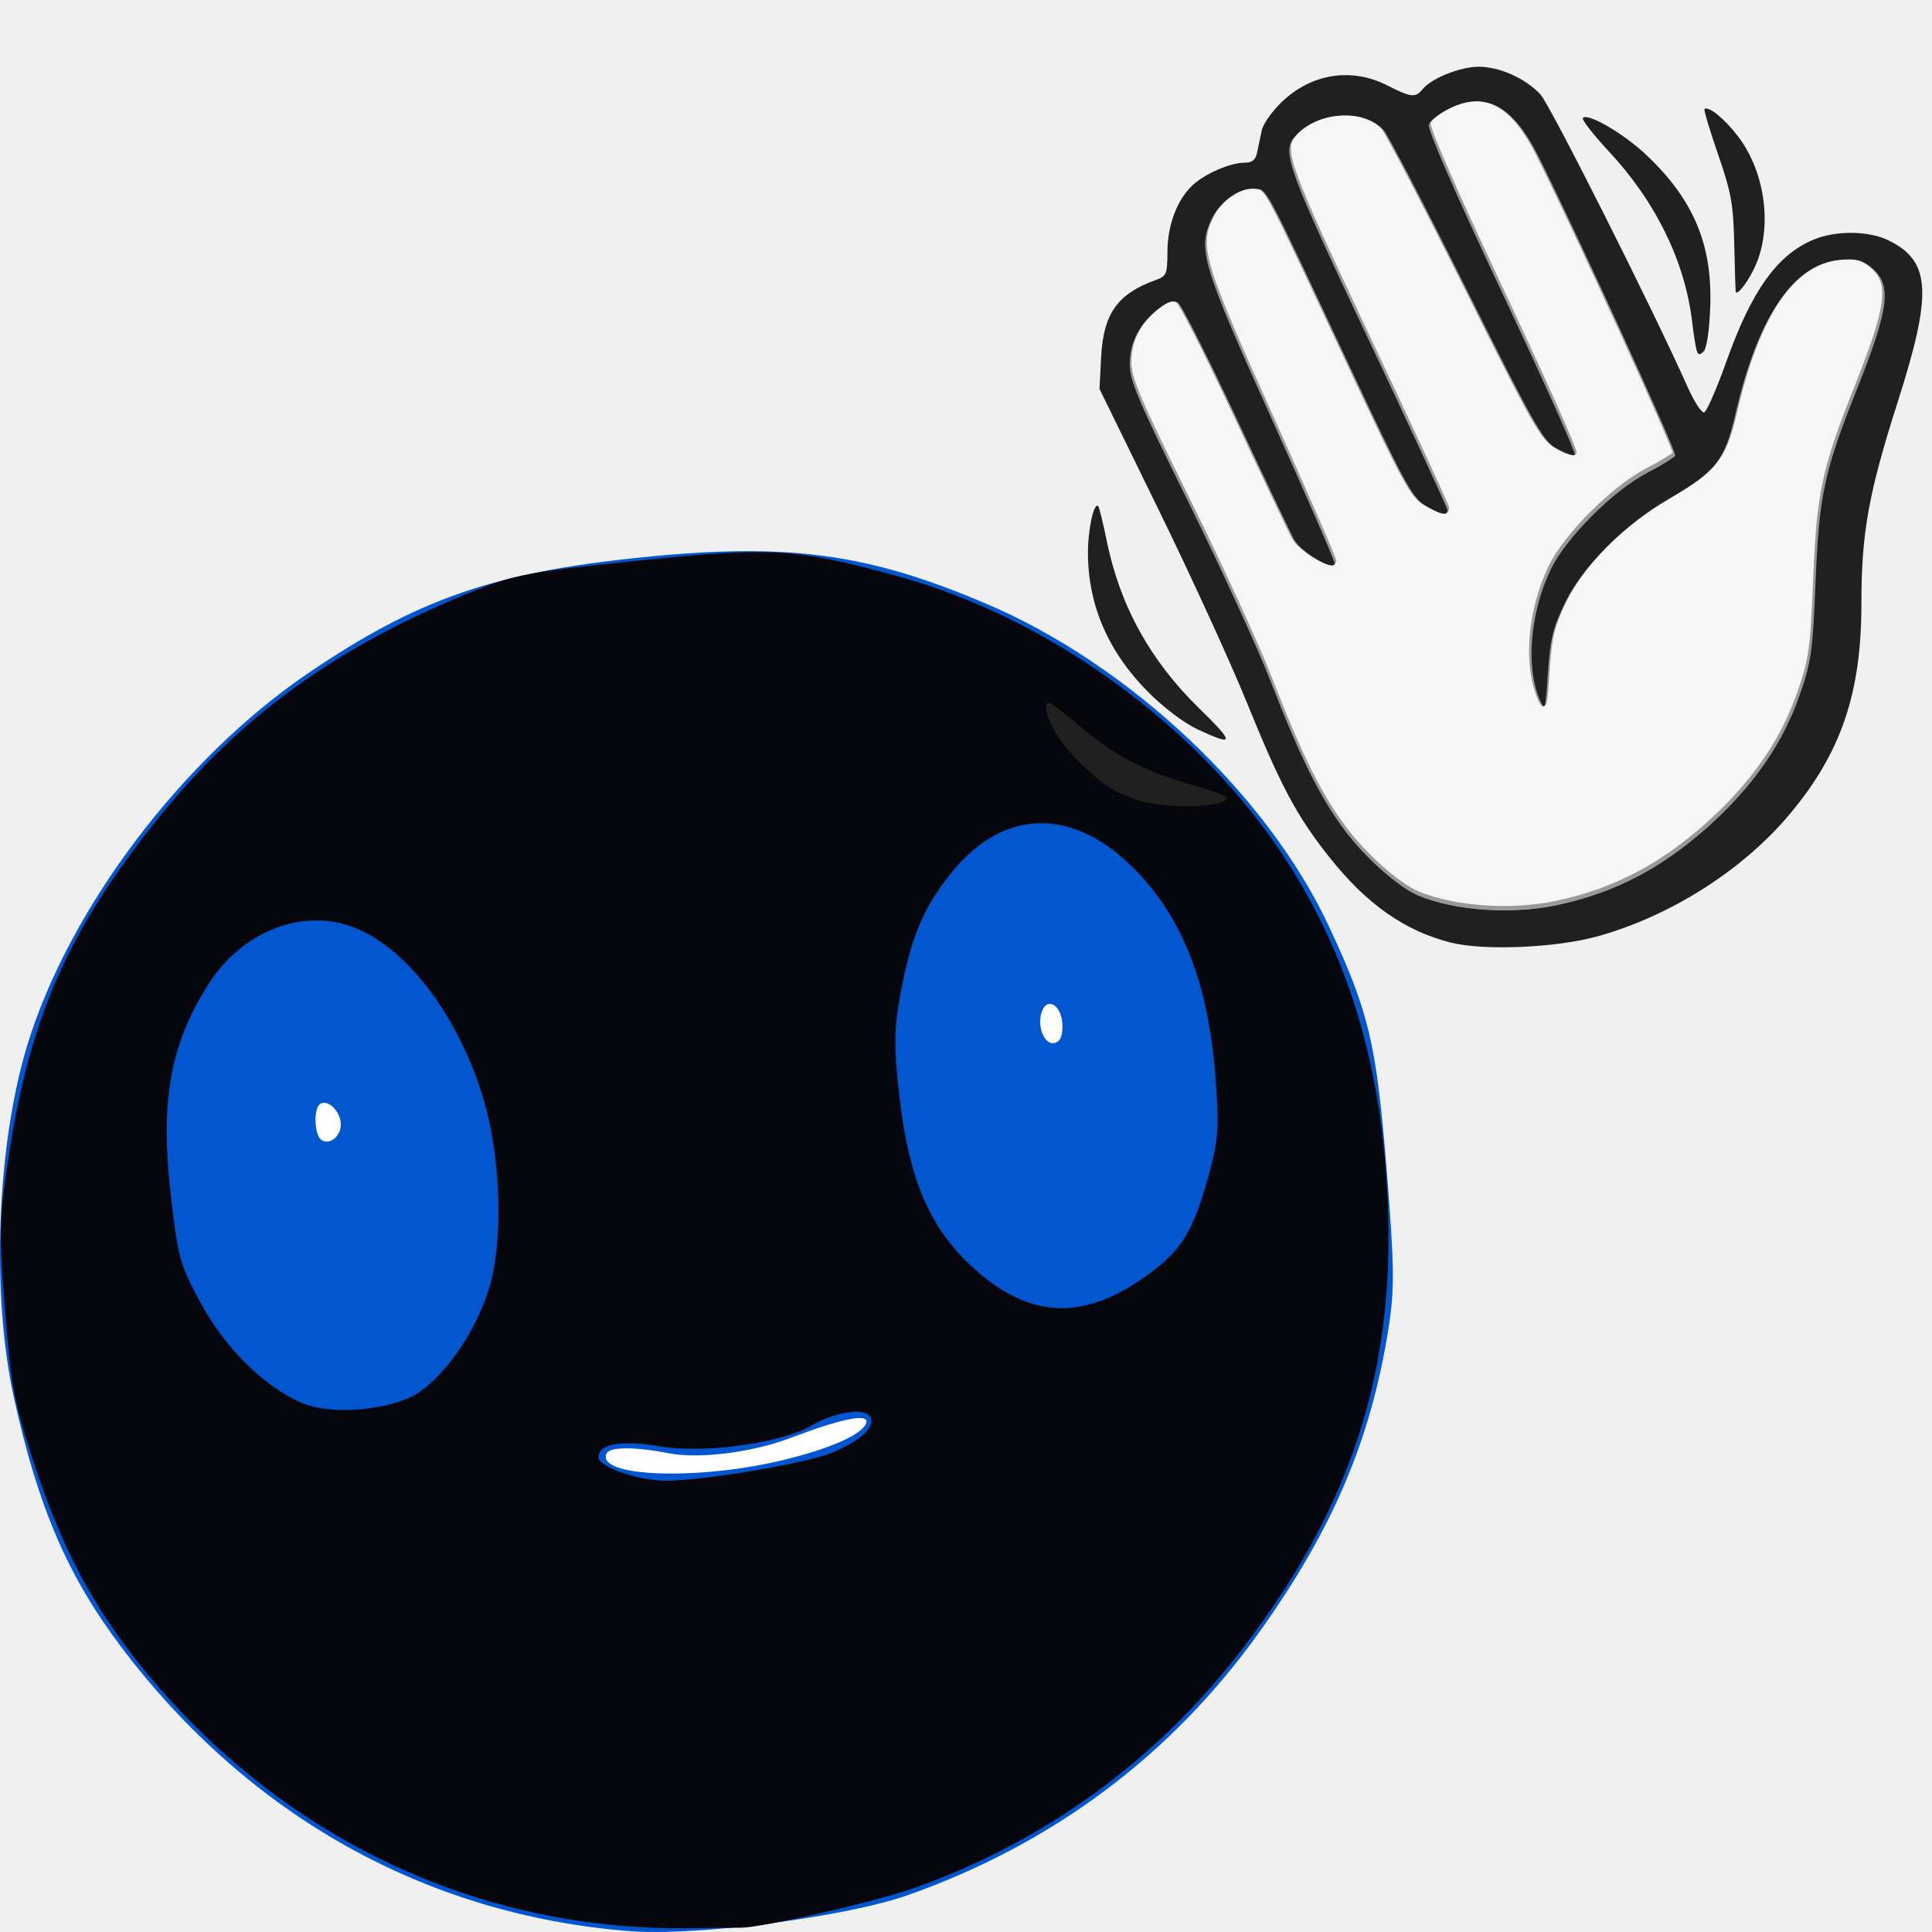
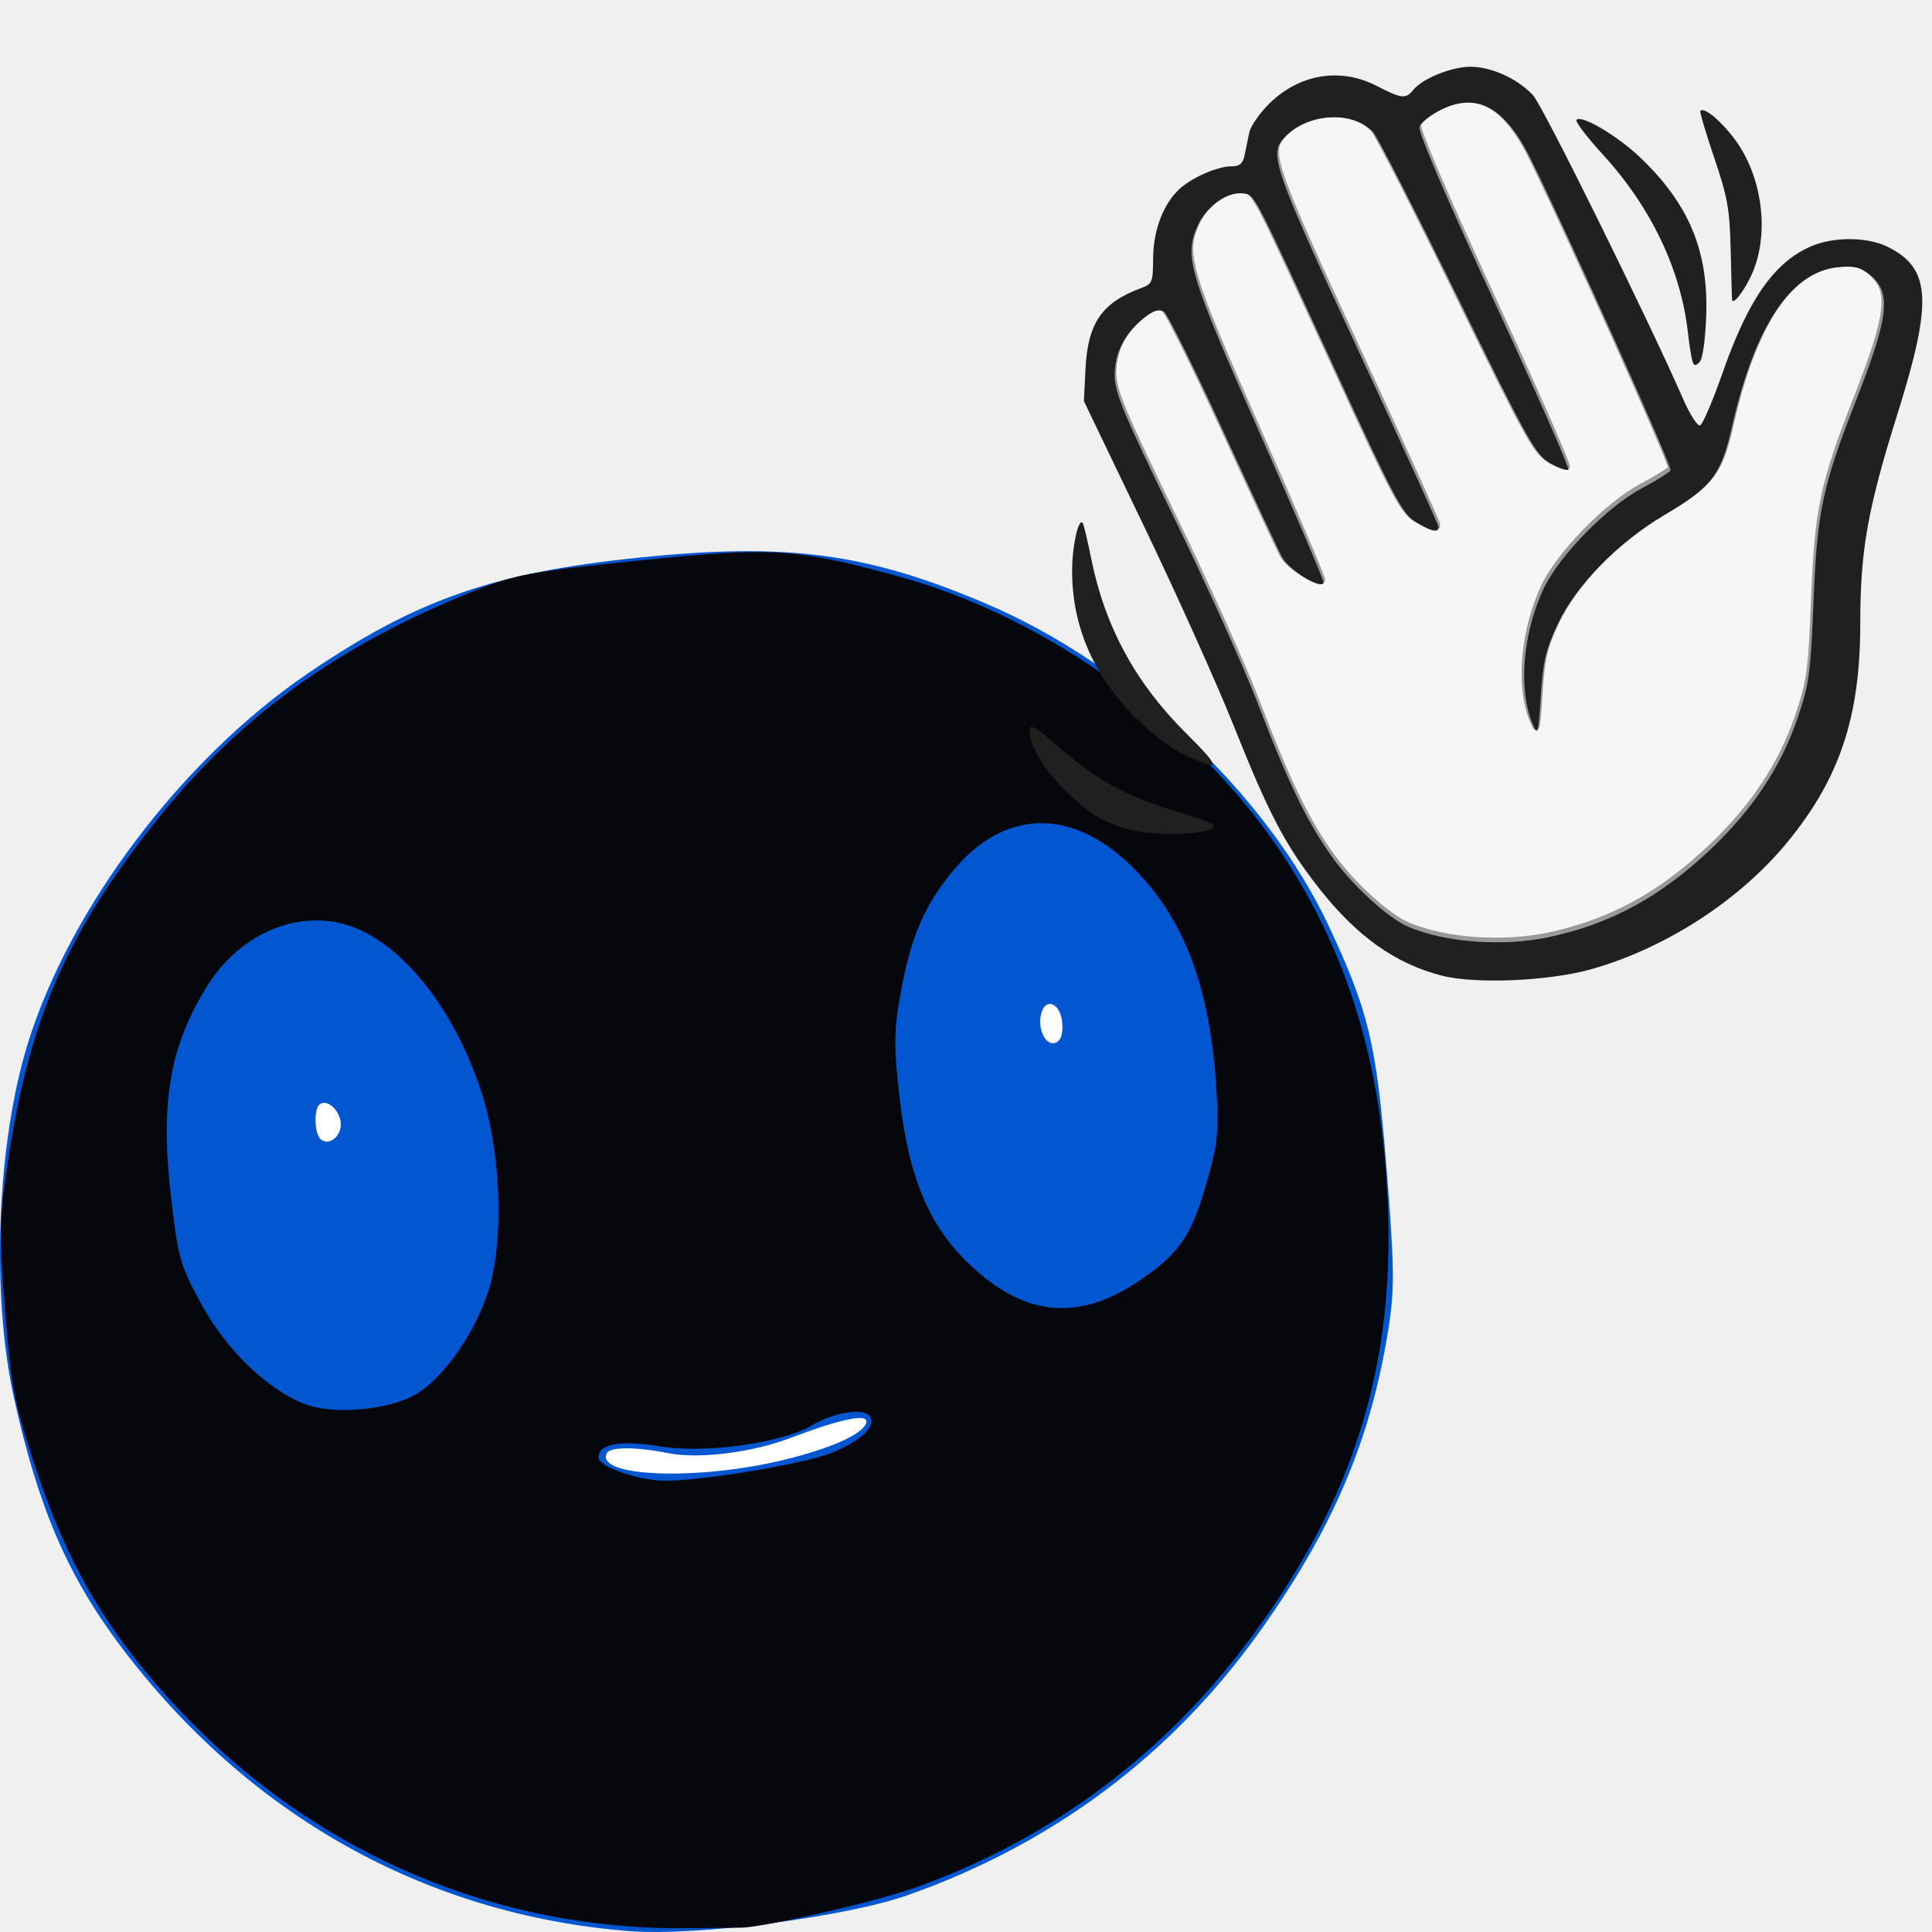
<svg xmlns="http://www.w3.org/2000/svg" id="svg3039" version="1.1" width="330" height="330">
  <defs id="defs3043" />
  <g id="g3039" transform="matrix(0.8849515,-0.09058498,0.08049424,0.9958887,-19.67197,20.63086)">
    <path transform="translate(-7.107073,79.39752)" d="m 238.004,131.053 c 0,40.21 -43.163,72.807 -96.407,72.807 -53.244,0 -96.407,-32.597 -96.407,-72.807 0,-40.21 43.163,-72.807 96.407,-72.807 53.244,0 96.407,32.597 96.407,72.807 z" id="path2989" style="fill:#ffffff" />
    <path style="fill:#0256d0" d="M 114.478,320.909 C 75.796,314.622 43.388,294.657 21.621,263.706 12.479,250.707 7.892,238.52 4.955,219.431 c -2.773,-18.022 0.665,-43.451 8.097,-59.889 10.143,-22.436 34.037,-45.844 59.388,-58.179 22.024,-10.717 37.116,-13.925 65.5,-13.925 28.384,0 43.476,3.209 65.5,13.925 26.391,12.842 50.744,37.287 60.505,60.735 6.347,15.246 7.317,20.859 7.317,42.333 0,16.711 -0.301,20.598 -2.101,27.175 -5.117,18.694 -13.754,33.187 -29.48,49.47 -18.69,19.352 -42.697,32.343 -71.241,38.55 -12.177,2.648 -41.3,3.34 -53.962,1.282 z m 37.142,-77.497 c 9.292,-1.165 15.514,-3.063 16.133,-4.922 0.51,-1.529 -4.821,-1.045 -14.814,1.345 -7.554,1.807 -17.783,2.012 -23.5,0.47 -6.424,-1.732 -11.217,-2.141 -11.911,-1.018 -2.371,3.837 17.355,6.223 34.091,4.125 z M 71.738,178.834 c 0.334,-2.326 -2.147,-4.923 -3.754,-3.929 -1.177,0.727 -1.415,4.823 -0.343,5.895 1.312,1.312 3.798,0.119 4.097,-1.966 z m 139.702,-4.902 c 0,-3.345 -2.816,-4.724 -3.897,-1.908 -0.975,2.54 0.325,5.569 2.232,5.201 1.108,-0.213 1.665,-1.315 1.665,-3.293 z" id="path3053" />
    <path style="fill:#05070c" d="M 125.432,321.404 C 84.903,318.064 48.882,298.665 25.213,267.431 16.829,256.368 11.671,245.558 7.757,230.845 c -2.866,-10.772 -3.17,-13.302 -3.17,-26.413 0,-13.023 0.313,-15.677 3.078,-26.055 6.202,-23.284 14.834,-37.338 33.622,-54.745 17.406,-16.126 37.24,-26.446 64.153,-33.381 8.166,-2.104 11.176,-2.319 32.5,-2.319 25.385,0 29.846,0.656 49,7.201 28.233,9.648 55.226,30.79 69.537,54.462 9.8,16.212 14.509,33.553 14.62,53.837 0.177,32.593 -10.387,56.686 -35.338,80.594 -17.822,17.077 -40.493,28.931 -65.959,34.489 -7.76,1.694 -29.601,4.118 -33.86,3.758 -0.825,-0.07 -5.554,-0.461 -10.508,-0.869 z m 35.426,-78.373 c 5.801,-1.614 8.738,-3.729 7.641,-5.504 -0.987,-1.596 -6.729,-1.341 -11.123,0.495 -6.059,2.531 -21.025,3.022 -29.483,0.966 -7.462,-1.814 -11.953,-1.484 -11.953,0.879 0,1.458 6.326,4.182 11.5,4.952 5.908,0.879 28.099,-0.308 33.418,-1.788 z M 82.86,225.472 c 5.726,-2.921 11.984,-9.908 14.871,-16.602 3.357,-7.783 4.143,-21.742 1.792,-31.795 -3.342,-14.289 -11.921,-26.748 -21.649,-31.441 -9.59,-4.627 -21.875,-1.732 -29.327,6.911 -8.241,9.558 -11.044,19.05 -10.422,35.294 0.412,10.757 0.661,11.896 4.142,18.94 4.06,8.214 11.19,15.582 18.173,18.778 5.645,2.583 17.277,2.539 22.42,-0.085 z m 139.992,-6.633 c 7.954,-3.979 10.361,-6.813 14.557,-17.141 2.142,-5.272 2.528,-7.799 2.518,-16.496 -0.019,-16.369 -4.259,-28.152 -13.438,-37.344 -10.445,-10.459 -23.141,-11.095 -33.609,-1.683 -6.102,5.487 -9.107,10.518 -11.97,20.046 -1.837,6.113 -2.12,9.017 -1.756,18 0.545,13.423 3.659,21.908 10.669,29.069 9.94,10.154 20.332,11.9 33.028,5.549 z" id="path3051" />
  </g>
-   <g id="g4060" transform="matrix(1.805119,0,0,1.805119,-231.8833,96.99499)">
+   <g id="g4060" transform="matrix(1.83938,0,0,1.873298,-242.516,100.2279)">
    <path id="path4033" d="m 268.006,-44.36 c -0.754,0.024 -1.544,0.248 -2.386,0.655 -0.976,0.473 -1.88,1.17 -2.003,1.558 -0.139,0.437 2.496,6.461 6.924,15.85 3.929,8.331 7.031,15.261 6.899,15.393 -0.132,0.132 -0.893,-0.131 -1.694,-0.581 -1.334,-0.75 -2.056,-2.023 -8.58,-15.121 -3.917,-7.863 -7.445,-14.64 -7.838,-15.059 -1.979,-2.106 -6.478,-1.71 -8.469,0.742 -1.141,1.405 -0.503,3.141 7.01,19.015 4.134,8.736 7.517,16.037 7.517,16.233 0,0.558 -0.625,0.426 -2.102,-0.445 -1.218,-0.719 -1.987,-2.132 -7.245,-13.353 -8.053,-17.185 -7.685,-16.49 -8.852,-16.617 -1.426,-0.154 -3.313,1.174 -4.129,2.893 -1.334,2.812 -0.88,4.341 5.65,18.805 3.296,7.301 5.996,13.483 5.996,13.748 0,0.802 -3.164,-1.04 -3.82,-2.225 -0.324,-0.585 -2.793,-5.781 -5.489,-11.548 -2.697,-5.766 -5.175,-10.656 -5.502,-10.868 -0.425,-0.275 -0.905,-0.152 -1.694,0.433 -1.889,1.4 -2.881,3.23 -2.881,5.316 0,1.63 0.76,3.418 5.539,13.068 3.043,6.145 6.543,13.763 7.777,16.938 2.844,7.321 4.702,11.062 7.084,14.23 1.916,2.549 5.082,5.344 6.899,6.095 3.491,1.444 8.839,1.812 13.13,0.903 5.714,-1.211 10.34,-3.705 15.009,-8.073 3.87,-3.621 6.462,-7.473 7.987,-11.881 1.074,-3.105 1.212,-4.066 1.484,-10.732 0.329,-8.079 0.817,-10.381 3.882,-18.075 3.136,-7.872 3.382,-9.999 1.311,-11.634 -0.837,-0.661 -1.456,-0.795 -2.93,-0.655 -4.379,0.416 -7.732,5.378 -9.841,14.539 -1.019,4.424 -1.852,5.484 -6.33,8.086 -4.313,2.506 -8.176,6.397 -9.878,9.953 -1.092,2.281 -1.34,3.357 -1.545,6.491 -0.231,3.528 -0.283,3.686 -0.767,2.572 -1.359,-3.131 -0.921,-8.313 1.051,-12.388 1.434,-2.965 5.899,-7.445 9.087,-9.112 1.353,-0.707 2.556,-1.434 2.671,-1.62 0.188,-0.304 -9.438,-21.352 -12.969,-28.362 -1.793,-3.56 -3.696,-5.238 -5.959,-5.168 z" style="fill:#f6f6f6;stroke:#999999;stroke-width:0.396" />
    <path style="fill:#202020" d="m 265.717,35.452 c -4.342,-1.105 -7.923,-3.618 -11.425,-8.02 -3.122,-3.923 -4.619,-6.727 -7.876,-14.749 -1.532,-3.774 -5.291,-11.982 -8.352,-18.239 l -5.566,-11.377 0.148,-2.924 c 0.212,-4.193 1.52,-6.058 5.183,-7.384 1.014,-0.367 1.089,-0.549 1.097,-2.679 0.01,-2.546 0.931,-4.955 2.417,-6.321 1.169,-1.074 3.544,-2.096 4.873,-2.096 0.742,0 1.046,-0.251 1.2,-0.989 0.113,-0.544 0.309,-1.479 0.436,-2.077 0.127,-0.598 0.979,-1.805 1.893,-2.681 2.81,-2.693 6.593,-3.29 9.975,-1.573 2.299,1.166 2.663,1.202 3.381,0.335 0.849,-1.026 3.55,-2.096 5.291,-2.096 1.956,0 4.401,1.096 5.821,2.609 0.92,0.981 10.619,20.26 13.961,27.751 0.61,1.367 1.305,2.421 1.544,2.342 0.239,-0.079 1.176,-2.226 2.082,-4.772 2.395,-6.728 4.812,-10.119 8.243,-11.562 2.123,-0.893 5.263,-0.86 7.145,0.074 3.978,1.975 4.142,4.949 0.841,15.275 -2.762,8.642 -3.436,12.385 -3.436,19.091 0,8.497 -1.93,14.143 -6.825,19.963 -4.423,5.259 -11.209,9.572 -18.1,11.502 -3.922,1.099 -10.815,1.393 -13.949,0.596 z m 10.067,-3.545 c 5.714,-1.211 10.338,-3.696 15.008,-8.064 3.87,-3.621 6.464,-7.48 7.989,-11.888 1.074,-3.105 1.206,-4.063 1.478,-10.729 0.329,-8.079 0.826,-10.386 3.891,-18.081 3.136,-7.872 3.374,-9.991 1.303,-11.626 -0.837,-0.661 -1.446,-0.798 -2.92,-0.658 -4.379,0.416 -7.742,5.38 -9.851,14.542 -1.019,4.424 -1.842,5.477 -6.32,8.079 -4.313,2.506 -8.176,6.399 -9.878,9.954 -1.092,2.281 -1.351,3.36 -1.556,6.494 -0.231,3.528 -0.277,3.686 -0.761,2.572 -1.359,-3.131 -0.918,-8.316 1.054,-12.392 1.434,-2.965 5.896,-7.436 9.084,-9.103 1.353,-0.707 2.553,-1.438 2.668,-1.624 0.188,-0.304 -9.432,-21.348 -12.963,-28.358 -2.391,-4.746 -4.986,-6.15 -8.354,-4.52 -0.976,0.473 -1.876,1.176 -1.999,1.564 -0.139,0.437 2.492,6.462 6.919,15.851 3.929,8.331 7.035,15.254 6.903,15.386 -0.132,0.132 -0.895,-0.129 -1.695,-0.579 -1.334,-0.75 -2.053,-2.017 -8.577,-15.115 -3.917,-7.863 -7.443,-14.639 -7.837,-15.058 -1.979,-2.106 -6.48,-1.715 -8.47,0.737 -1.141,1.405 -0.503,3.137 7.01,19.011 4.134,8.736 7.517,16.044 7.517,16.24 0,0.558 -0.631,0.424 -2.108,-0.447 -1.218,-0.719 -1.985,-2.132 -7.243,-13.353 -8.053,-17.185 -7.681,-16.486 -8.848,-16.612 -1.426,-0.154 -3.315,1.165 -4.131,2.884 -1.334,2.812 -0.874,4.341 5.656,18.805 3.296,7.301 5.993,13.491 5.993,13.756 0,0.802 -3.163,-1.044 -3.819,-2.229 -0.324,-0.585 -2.795,-5.781 -5.492,-11.548 -2.697,-5.766 -5.17,-10.657 -5.496,-10.869 -0.425,-0.275 -0.907,-0.152 -1.696,0.432 -1.889,1.4 -2.883,3.233 -2.883,5.32 0,1.63 0.754,3.41 5.533,13.061 3.043,6.145 6.542,13.771 7.776,16.946 2.844,7.321 4.704,11.054 7.086,14.222 1.916,2.549 5.079,5.345 6.896,6.097 3.491,1.444 8.845,1.812 13.136,0.902 z m -39.439,-9.867 c -2.315,-0.729 -3.29,-1.327 -5.453,-3.351 -2.03,-1.899 -3.449,-4.198 -3.449,-5.59 0,-0.676 0.51,-0.384 2.932,1.683 3.354,2.862 6.215,4.388 10.679,5.695 1.72,0.504 3.228,1.017 3.351,1.14 0.974,0.974 -5.269,1.3 -8.061,0.422 z m 5.406,-6.77 c -1.214,-0.565 -3.168,-2.04 -4.598,-3.469 -3.811,-3.811 -5.739,-8.245 -5.749,-13.219 -0.004,-2.228 0.568,-4.827 0.974,-4.421 0.091,0.091 0.456,1.584 0.812,3.319 1.259,6.139 4.115,11.303 8.757,15.832 3.384,3.302 3.353,3.611 -0.196,1.959 z m 47.258,-35.836 c -0.098,-0.308 -0.291,-1.513 -0.427,-2.677 -0.672,-5.723 -3.431,-11.38 -7.879,-16.155 -1.497,-1.608 -2.606,-3.039 -2.464,-3.182 0.485,-0.485 3.873,1.496 6.004,3.511 4.468,4.225 6.261,8.486 6.045,14.367 -0.082,2.231 -0.331,3.928 -0.619,4.215 -0.378,0.377 -0.52,0.36 -0.66,-0.08 z m 3.683,-5.582 c -0.017,-0.067 -0.076,-2.081 -0.131,-4.474 -0.089,-3.818 -0.276,-4.86 -1.53,-8.496 -0.786,-2.279 -1.365,-4.207 -1.287,-4.285 0.354,-0.354 1.89,0.891 3.172,2.57 2.693,3.527 3.318,9.001 1.447,12.668 -0.716,1.404 -1.568,2.432 -1.671,2.017 z" id="path3998-3" />
  </g>
</svg>
